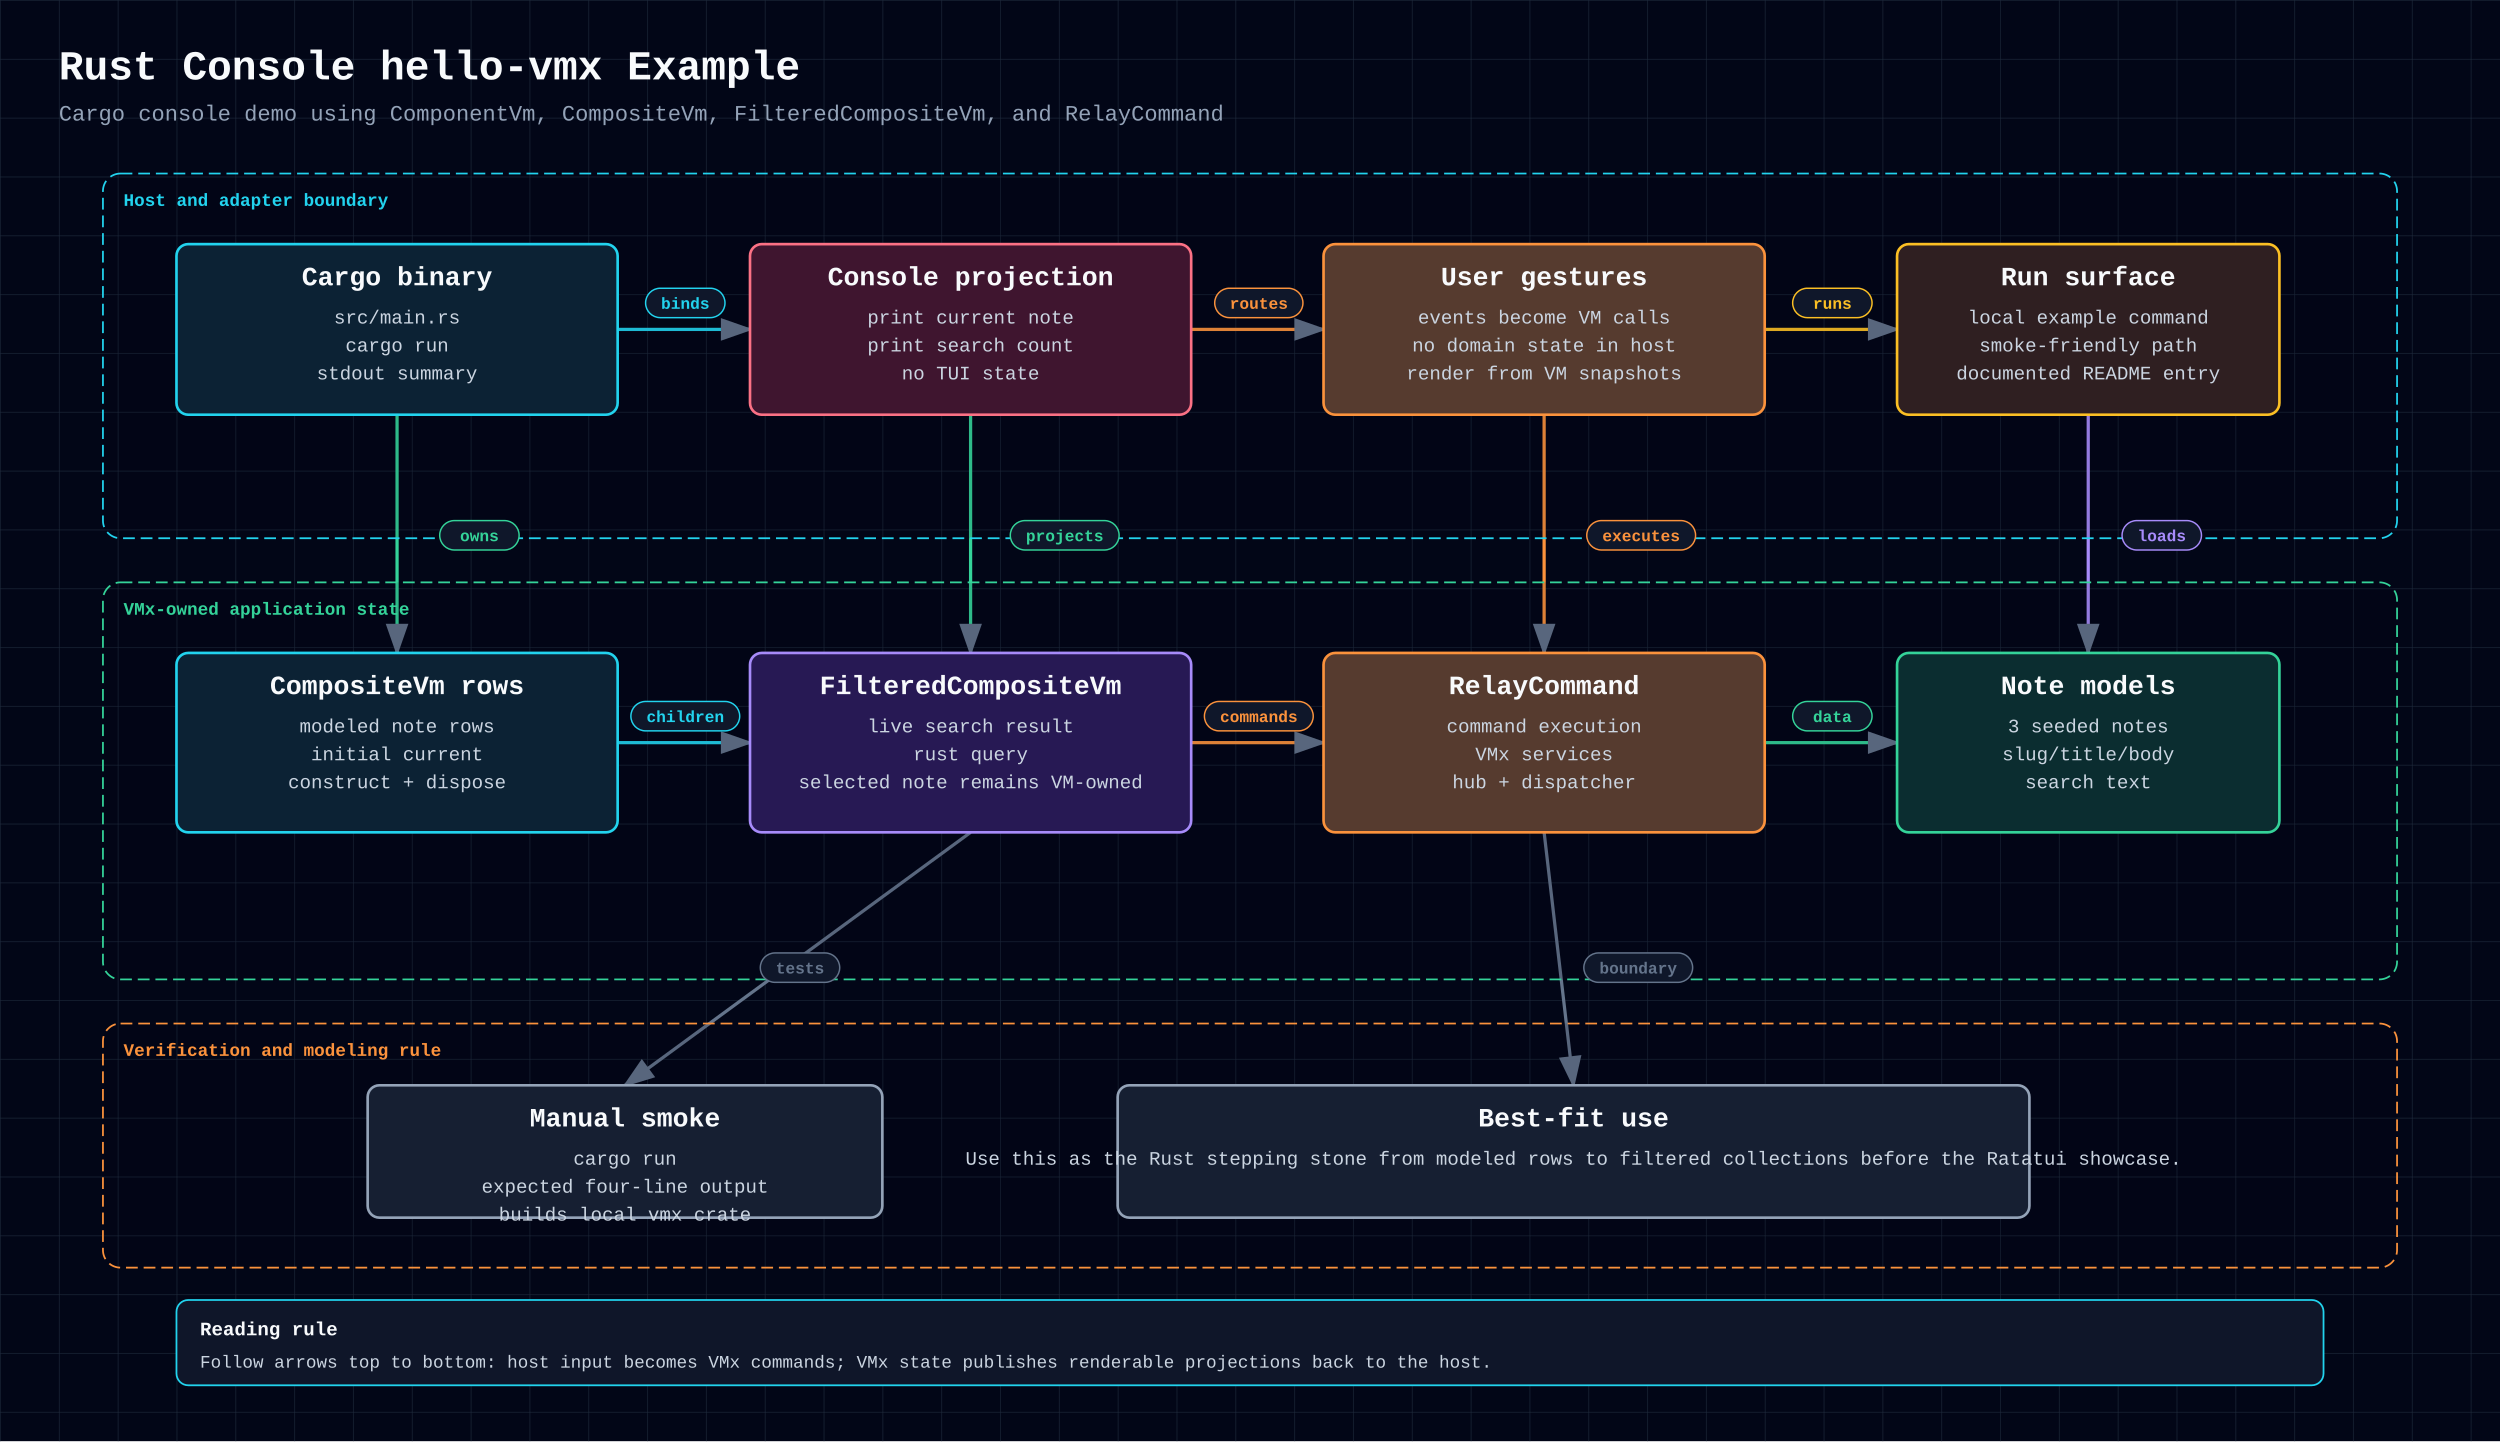
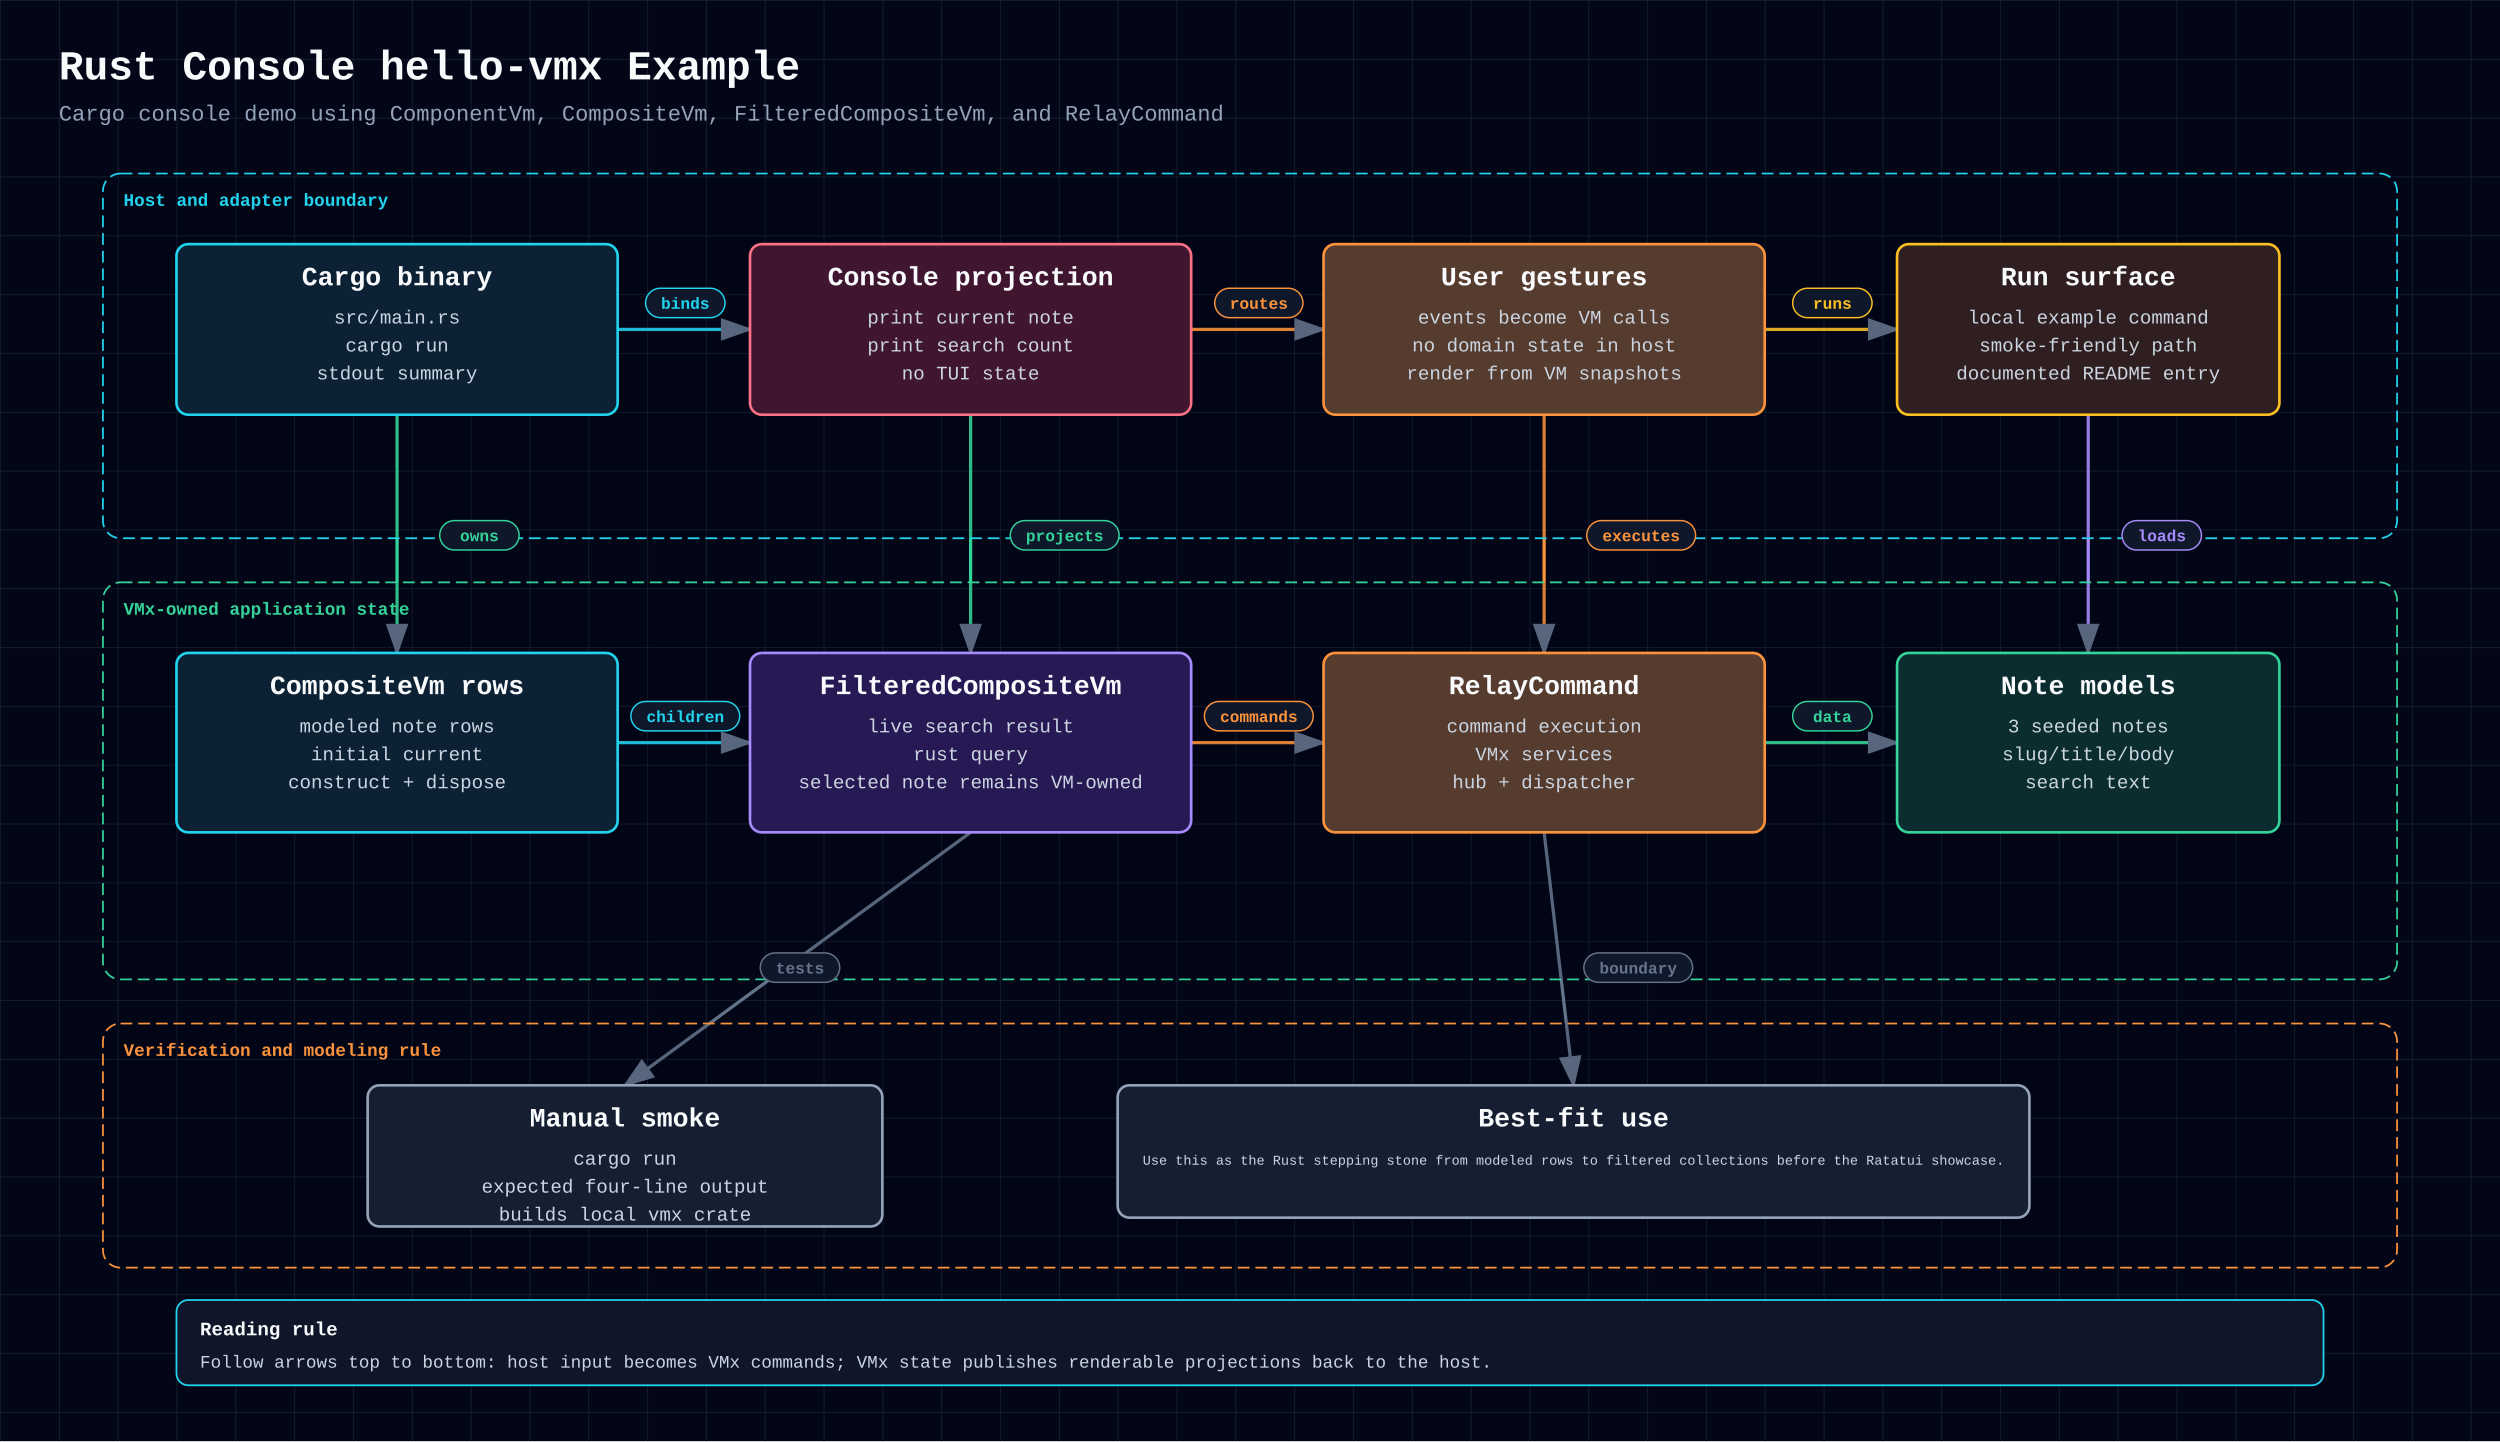
<svg xmlns="http://www.w3.org/2000/svg" width="1700" height="980" viewBox="0 0 1700 980" style="font-family: 'JetBrains Mono', ui-monospace, SFMono-Regular, Menlo, Monaco, Consolas, 'Liberation Mono', 'Courier New', monospace;">
  <defs>
    <style>
      text { font-family: 'JetBrains Mono', ui-monospace, SFMono-Regular, Menlo, Monaco, Consolas, 'Liberation Mono', 'Courier New', monospace; }
    </style>
    <pattern id="grid" width="40" height="40" patternUnits="userSpaceOnUse">
      <path d="M 40 0 L 0 0 0 40" fill="none" stroke="#1e293b" stroke-width="0.8" />
    </pattern>
    <marker id="arrowhead" markerWidth="10" markerHeight="7" refX="9" refY="3.5" orient="auto">
      <polygon points="0 0, 10 3.5, 0 7" fill="#64748b" />
    </marker>
  </defs>
  <rect width="100%" height="100%" fill="#020617" />
  <rect width="100%" height="100%" fill="url(#grid)" />
  <text x="40" y="54" fill="#f8fafc" font-size="28" font-weight="700" text-anchor="start">Rust Console hello-vmx Example</text>
  <text x="40" y="82" fill="#94a3b8" font-size="15" font-weight="400" text-anchor="start">Cargo console demo using ComponentVm, CompositeVm, FilteredCompositeVm, and RelayCommand</text>
  <polyline points="420,224 510,224" fill="none" stroke="#22d3ee" stroke-width="2.2" marker-end="url(#arrowhead)" />
  <polyline points="810,224 900,224" fill="none" stroke="#fb923c" stroke-width="2.2" marker-end="url(#arrowhead)" />
  <polyline points="1200,224 1290,224" fill="none" stroke="#fbbf24" stroke-width="2.2" marker-end="url(#arrowhead)" />
  <polyline points="270,282 270,444" fill="none" stroke="#34d399" stroke-width="2.2" marker-end="url(#arrowhead)" />
  <polyline points="660,282 660,444" fill="none" stroke="#34d399" stroke-width="2.2" marker-end="url(#arrowhead)" />
  <polyline points="1050,282 1050,444" fill="none" stroke="#fb923c" stroke-width="2.2" marker-end="url(#arrowhead)" />
  <polyline points="1420,282 1420,444" fill="none" stroke="#a78bfa" stroke-width="2.2" marker-end="url(#arrowhead)" />
  <polyline points="420,505 510,505" fill="none" stroke="#22d3ee" stroke-width="2.2" marker-end="url(#arrowhead)" />
  <polyline points="810,505 900,505" fill="none" stroke="#fb923c" stroke-width="2.2" marker-end="url(#arrowhead)" />
  <polyline points="1200,505 1290,505" fill="none" stroke="#34d399" stroke-width="2.2" marker-end="url(#arrowhead)" />
  <polyline points="660,566 425,738" fill="none" stroke="#64748b" stroke-width="2.2" marker-end="url(#arrowhead)" />
  <polyline points="1050,566 1070,738" fill="none" stroke="#64748b" stroke-width="2.2" marker-end="url(#arrowhead)" />
  <rect x="70" y="118" width="1560" height="248" rx="12" fill="rgba(2, 6, 23, 0.12)" stroke="#22d3ee" stroke-width="1.2" stroke-dasharray="8 4" />
  <text x="84" y="140" fill="#22d3ee" font-size="12" font-weight="700" text-anchor="start">Host and adapter boundary</text>
  <rect x="70" y="396" width="1560" height="270" rx="12" fill="rgba(2, 6, 23, 0.12)" stroke="#34d399" stroke-width="1.2" stroke-dasharray="8 4" />
  <text x="84" y="418" fill="#34d399" font-size="12" font-weight="700" text-anchor="start">VMx-owned application state</text>
  <rect x="70" y="696" width="1560" height="166" rx="12" fill="rgba(2, 6, 23, 0.12)" stroke="#fb923c" stroke-width="1.2" stroke-dasharray="8 4" />
  <text x="84" y="718" fill="#fb923c" font-size="12" font-weight="700" text-anchor="start">Verification and modeling rule</text>
  <rect x="120" y="166" width="300" height="116" rx="8" fill="#0f172a" />
  <rect x="120" y="166" width="300" height="116" rx="8" fill="rgba(8, 51, 68, 0.4)" stroke="#22d3ee" stroke-width="1.8" />
  <text x="270" y="194" fill="#f8fafc" font-size="18" font-weight="700" text-anchor="middle">Cargo binary</text>
  <text x="270" y="220" fill="#cbd5e1" font-size="13" font-weight="400" text-anchor="middle">src/main.rs</text>
  <text x="270" y="239" fill="#cbd5e1" font-size="13" font-weight="400" text-anchor="middle">cargo run</text>
  <text x="270" y="258" fill="#cbd5e1" font-size="13" font-weight="400" text-anchor="middle">stdout summary</text>
  <rect x="510" y="166" width="300" height="116" rx="8" fill="#0f172a" />
  <rect x="510" y="166" width="300" height="116" rx="8" fill="rgba(136, 19, 55, 0.4)" stroke="#fb7185" stroke-width="1.8" />
  <text x="660" y="194" fill="#f8fafc" font-size="18" font-weight="700" text-anchor="middle">Console projection</text>
  <text x="660" y="220" fill="#cbd5e1" font-size="13" font-weight="400" text-anchor="middle">print current note</text>
  <text x="660" y="239" fill="#cbd5e1" font-size="13" font-weight="400" text-anchor="middle">print search count</text>
  <text x="660" y="258" fill="#cbd5e1" font-size="13" font-weight="400" text-anchor="middle">no TUI state</text>
  <rect x="900" y="166" width="300" height="116" rx="8" fill="#0f172a" />
  <rect x="900" y="166" width="300" height="116" rx="8" fill="rgba(251, 146, 60, 0.3)" stroke="#fb923c" stroke-width="1.8" />
  <text x="1050" y="194" fill="#f8fafc" font-size="18" font-weight="700" text-anchor="middle">User gestures</text>
  <text x="1050" y="220" fill="#cbd5e1" font-size="13" font-weight="400" text-anchor="middle">events become VM calls</text>
  <text x="1050" y="239" fill="#cbd5e1" font-size="13" font-weight="400" text-anchor="middle">no domain state in host</text>
  <text x="1050" y="258" fill="#cbd5e1" font-size="13" font-weight="400" text-anchor="middle">render from VM snapshots</text>
  <rect x="1290" y="166" width="260" height="116" rx="8" fill="#0f172a" />
  <rect x="1290" y="166" width="260" height="116" rx="8" fill="rgba(120, 53, 15, 0.3)" stroke="#fbbf24" stroke-width="1.8" />
  <text x="1420" y="194" fill="#f8fafc" font-size="18" font-weight="700" text-anchor="middle">Run surface</text>
  <text x="1420" y="220" fill="#cbd5e1" font-size="13" font-weight="400" text-anchor="middle">local example command</text>
  <text x="1420" y="239" fill="#cbd5e1" font-size="13" font-weight="400" text-anchor="middle">smoke-friendly path</text>
  <text x="1420" y="258" fill="#cbd5e1" font-size="13" font-weight="400" text-anchor="middle">documented README entry</text>
  <rect x="120" y="444" width="300" height="122" rx="8" fill="#0f172a" />
  <rect x="120" y="444" width="300" height="122" rx="8" fill="rgba(8, 51, 68, 0.4)" stroke="#22d3ee" stroke-width="1.8" />
  <text x="270" y="472" fill="#f8fafc" font-size="18" font-weight="700" text-anchor="middle">CompositeVm rows</text>
  <text x="270" y="498" fill="#cbd5e1" font-size="13" font-weight="400" text-anchor="middle">modeled note rows</text>
  <text x="270" y="517" fill="#cbd5e1" font-size="13" font-weight="400" text-anchor="middle">initial current</text>
  <text x="270" y="536" fill="#cbd5e1" font-size="13" font-weight="400" text-anchor="middle">construct + dispose</text>
  <rect x="510" y="444" width="300" height="122" rx="8" fill="#0f172a" />
  <rect x="510" y="444" width="300" height="122" rx="8" fill="rgba(76, 29, 149, 0.4)" stroke="#a78bfa" stroke-width="1.8" />
  <text x="660" y="472" fill="#f8fafc" font-size="18" font-weight="700" text-anchor="middle">FilteredCompositeVm</text>
  <text x="660" y="498" fill="#cbd5e1" font-size="13" font-weight="400" text-anchor="middle">live search result</text>
  <text x="660" y="517" fill="#cbd5e1" font-size="13" font-weight="400" text-anchor="middle">rust query</text>
  <text x="660" y="536" fill="#cbd5e1" font-size="13" font-weight="400" text-anchor="middle">selected note remains VM-owned</text>
  <rect x="900" y="444" width="300" height="122" rx="8" fill="#0f172a" />
  <rect x="900" y="444" width="300" height="122" rx="8" fill="rgba(251, 146, 60, 0.3)" stroke="#fb923c" stroke-width="1.8" />
  <text x="1050" y="472" fill="#f8fafc" font-size="18" font-weight="700" text-anchor="middle">RelayCommand</text>
  <text x="1050" y="498" fill="#cbd5e1" font-size="13" font-weight="400" text-anchor="middle">command execution</text>
  <text x="1050" y="517" fill="#cbd5e1" font-size="13" font-weight="400" text-anchor="middle">VMx services</text>
  <text x="1050" y="536" fill="#cbd5e1" font-size="13" font-weight="400" text-anchor="middle">hub + dispatcher</text>
  <rect x="1290" y="444" width="260" height="122" rx="8" fill="#0f172a" />
  <rect x="1290" y="444" width="260" height="122" rx="8" fill="rgba(6, 78, 59, 0.4)" stroke="#34d399" stroke-width="1.8" />
  <text x="1420" y="472" fill="#f8fafc" font-size="18" font-weight="700" text-anchor="middle">Note models</text>
  <text x="1420" y="498" fill="#cbd5e1" font-size="13" font-weight="400" text-anchor="middle">3 seeded notes</text>
  <text x="1420" y="517" fill="#cbd5e1" font-size="13" font-weight="400" text-anchor="middle">slug/title/body</text>
  <text x="1420" y="536" fill="#cbd5e1" font-size="13" font-weight="400" text-anchor="middle">search text</text>
-   <rect x="250" y="738" width="350" height="90" rx="8" fill="#0f172a" />
-   <rect x="250" y="738" width="350" height="90" rx="8" fill="rgba(30, 41, 59, 0.5)" stroke="#94a3b8" stroke-width="1.8" />
+   <rect x="250" y="738" width="350" height="96" rx="8" fill="#0f172a" />
+   <rect x="250" y="738" width="350" height="96" rx="8" fill="rgba(30, 41, 59, 0.5)" stroke="#94a3b8" stroke-width="1.8" />
  <text x="425" y="766" fill="#f8fafc" font-size="18" font-weight="700" text-anchor="middle">Manual smoke</text>
  <text x="425" y="792" fill="#cbd5e1" font-size="13" font-weight="400" text-anchor="middle">cargo run</text>
  <text x="425" y="811" fill="#cbd5e1" font-size="13" font-weight="400" text-anchor="middle">expected four-line output</text>
  <text x="425" y="830" fill="#cbd5e1" font-size="13" font-weight="400" text-anchor="middle">builds local vmx crate</text>
  <rect x="760" y="738" width="620" height="90" rx="8" fill="#0f172a" />
  <rect x="760" y="738" width="620" height="90" rx="8" fill="rgba(30, 41, 59, 0.5)" stroke="#94a3b8" stroke-width="1.8" />
  <text x="1070" y="766" fill="#f8fafc" font-size="18" font-weight="700" text-anchor="middle">Best-fit use</text>
-   <text x="1070" y="792" fill="#cbd5e1" font-size="13" font-weight="400" text-anchor="middle">Use this as the Rust stepping stone from modeled rows to filtered collections before the Ratatui showcase.</text>
+   <text x="1070" y="792" fill="#cbd5e1" font-size="9.21" font-weight="400" text-anchor="middle">Use this as the Rust stepping stone from modeled rows to filtered collections before the Ratatui showcase.</text>
  <rect x="120" y="884" width="1460" height="58" rx="8" fill="#0f172a" />
  <rect x="120" y="884" width="1460" height="58" rx="8" fill="rgba(15, 23, 42, 0.94)" stroke="#22d3ee" stroke-width="1.2" />
  <text x="136" y="908" fill="#f8fafc" font-size="13" font-weight="700" text-anchor="start">Reading rule</text>
  <text x="136" y="930" fill="#cbd5e1" font-size="12" font-weight="400" text-anchor="start">Follow arrows top to bottom: host input becomes VMx commands; VMx state publishes renderable projections back to the host.</text>
  <rect x="439" y="196" width="54" height="20" rx="10" fill="#0f172a" stroke="#22d3ee" stroke-width="1" />
  <text x="466" y="210" fill="#22d3ee" font-size="11" font-weight="700" text-anchor="middle">binds</text>
  <rect x="826" y="196" width="60" height="20" rx="10" fill="#0f172a" stroke="#fb923c" stroke-width="1" />
  <text x="856" y="210" fill="#fb923c" font-size="11" font-weight="700" text-anchor="middle">routes</text>
  <rect x="1219" y="196" width="54" height="20" rx="10" fill="#0f172a" stroke="#fbbf24" stroke-width="1" />
  <text x="1246" y="210" fill="#fbbf24" font-size="11" font-weight="700" text-anchor="middle">runs</text>
  <rect x="299" y="354" width="54" height="20" rx="10" fill="#0f172a" stroke="#34d399" stroke-width="1" />
  <text x="326" y="368" fill="#34d399" font-size="11" font-weight="700" text-anchor="middle">owns</text>
  <rect x="687" y="354" width="74" height="20" rx="10" fill="#0f172a" stroke="#34d399" stroke-width="1" />
  <text x="724" y="368" fill="#34d399" font-size="11" font-weight="700" text-anchor="middle">projects</text>
  <rect x="1079" y="354" width="74" height="20" rx="10" fill="#0f172a" stroke="#fb923c" stroke-width="1" />
  <text x="1116" y="368" fill="#fb923c" font-size="11" font-weight="700" text-anchor="middle">executes</text>
  <rect x="1443" y="354" width="54" height="20" rx="10" fill="#0f172a" stroke="#a78bfa" stroke-width="1" />
  <text x="1470" y="368" fill="#a78bfa" font-size="11" font-weight="700" text-anchor="middle">loads</text>
  <rect x="429" y="477" width="74" height="20" rx="10" fill="#0f172a" stroke="#22d3ee" stroke-width="1" />
  <text x="466" y="491" fill="#22d3ee" font-size="11" font-weight="700" text-anchor="middle">children</text>
  <rect x="819" y="477" width="74" height="20" rx="10" fill="#0f172a" stroke="#fb923c" stroke-width="1" />
  <text x="856" y="491" fill="#fb923c" font-size="11" font-weight="700" text-anchor="middle">commands</text>
  <rect x="1219" y="477" width="54" height="20" rx="10" fill="#0f172a" stroke="#34d399" stroke-width="1" />
  <text x="1246" y="491" fill="#34d399" font-size="11" font-weight="700" text-anchor="middle">data</text>
  <rect x="517" y="648" width="54" height="20" rx="10" fill="#0f172a" stroke="#64748b" stroke-width="1" />
  <text x="544" y="662" fill="#64748b" font-size="11" font-weight="700" text-anchor="middle">tests</text>
  <rect x="1077" y="648" width="74" height="20" rx="10" fill="#0f172a" stroke="#64748b" stroke-width="1" />
  <text x="1114" y="662" fill="#64748b" font-size="11" font-weight="700" text-anchor="middle">boundary</text>
</svg>
